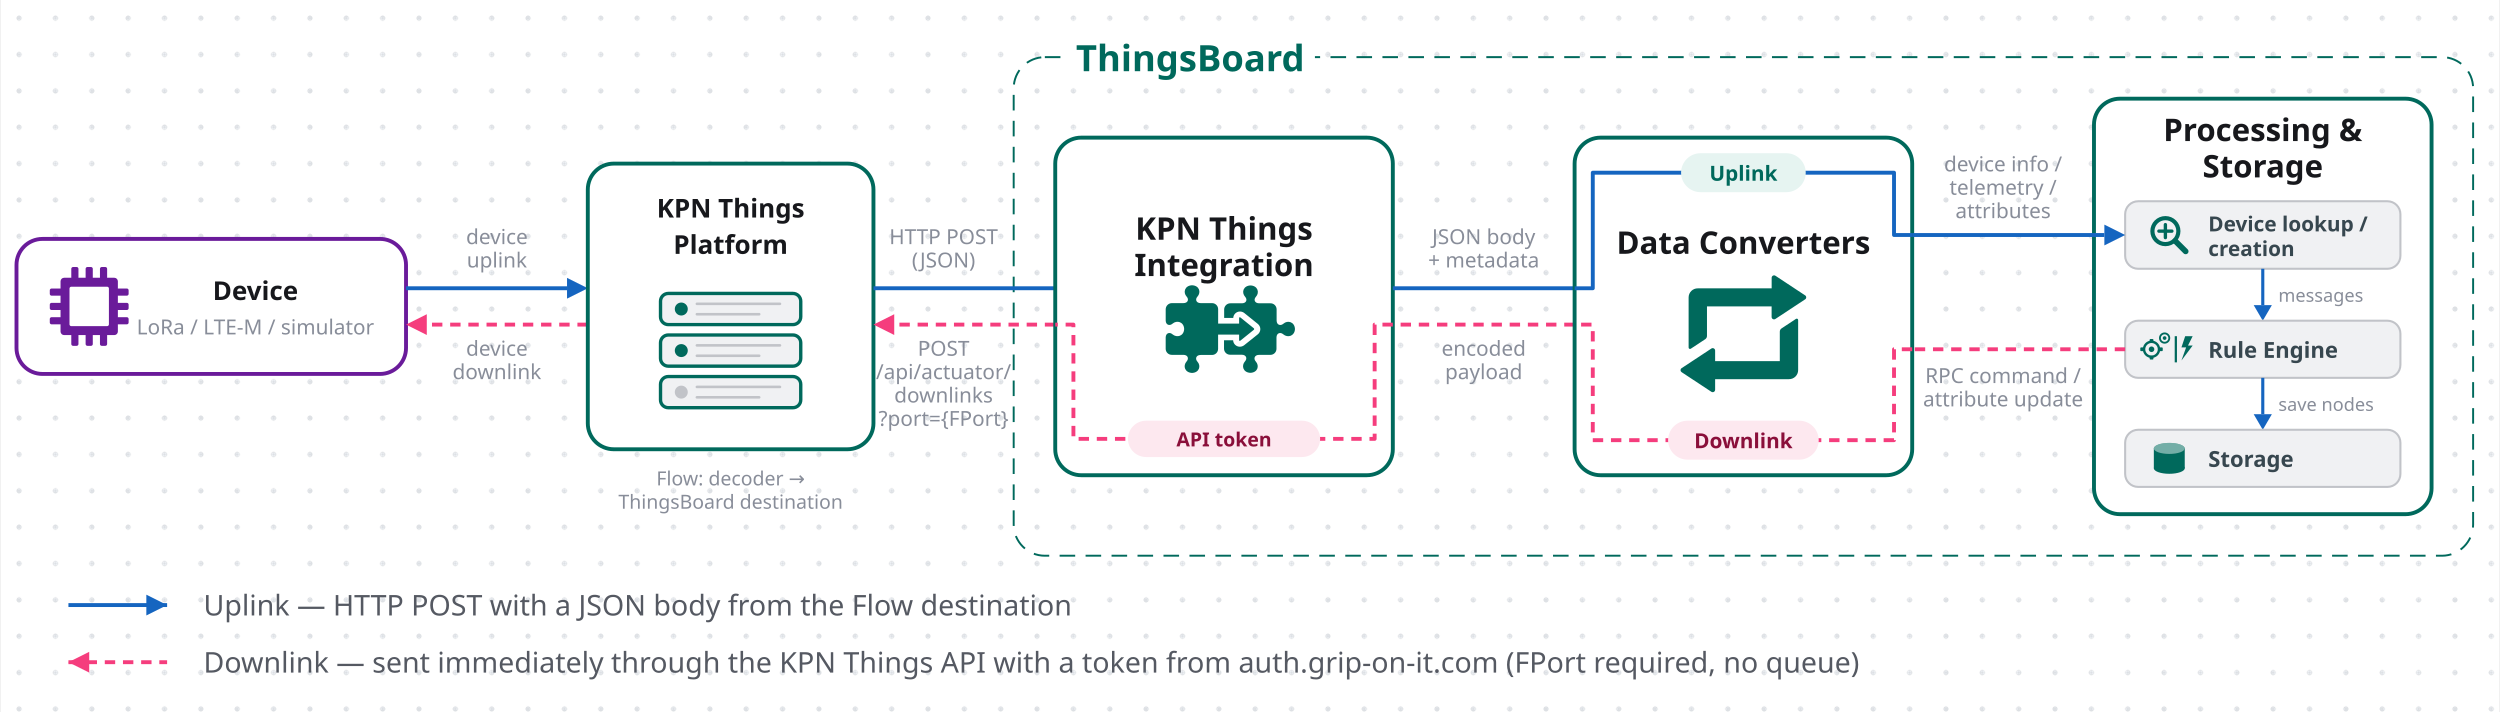
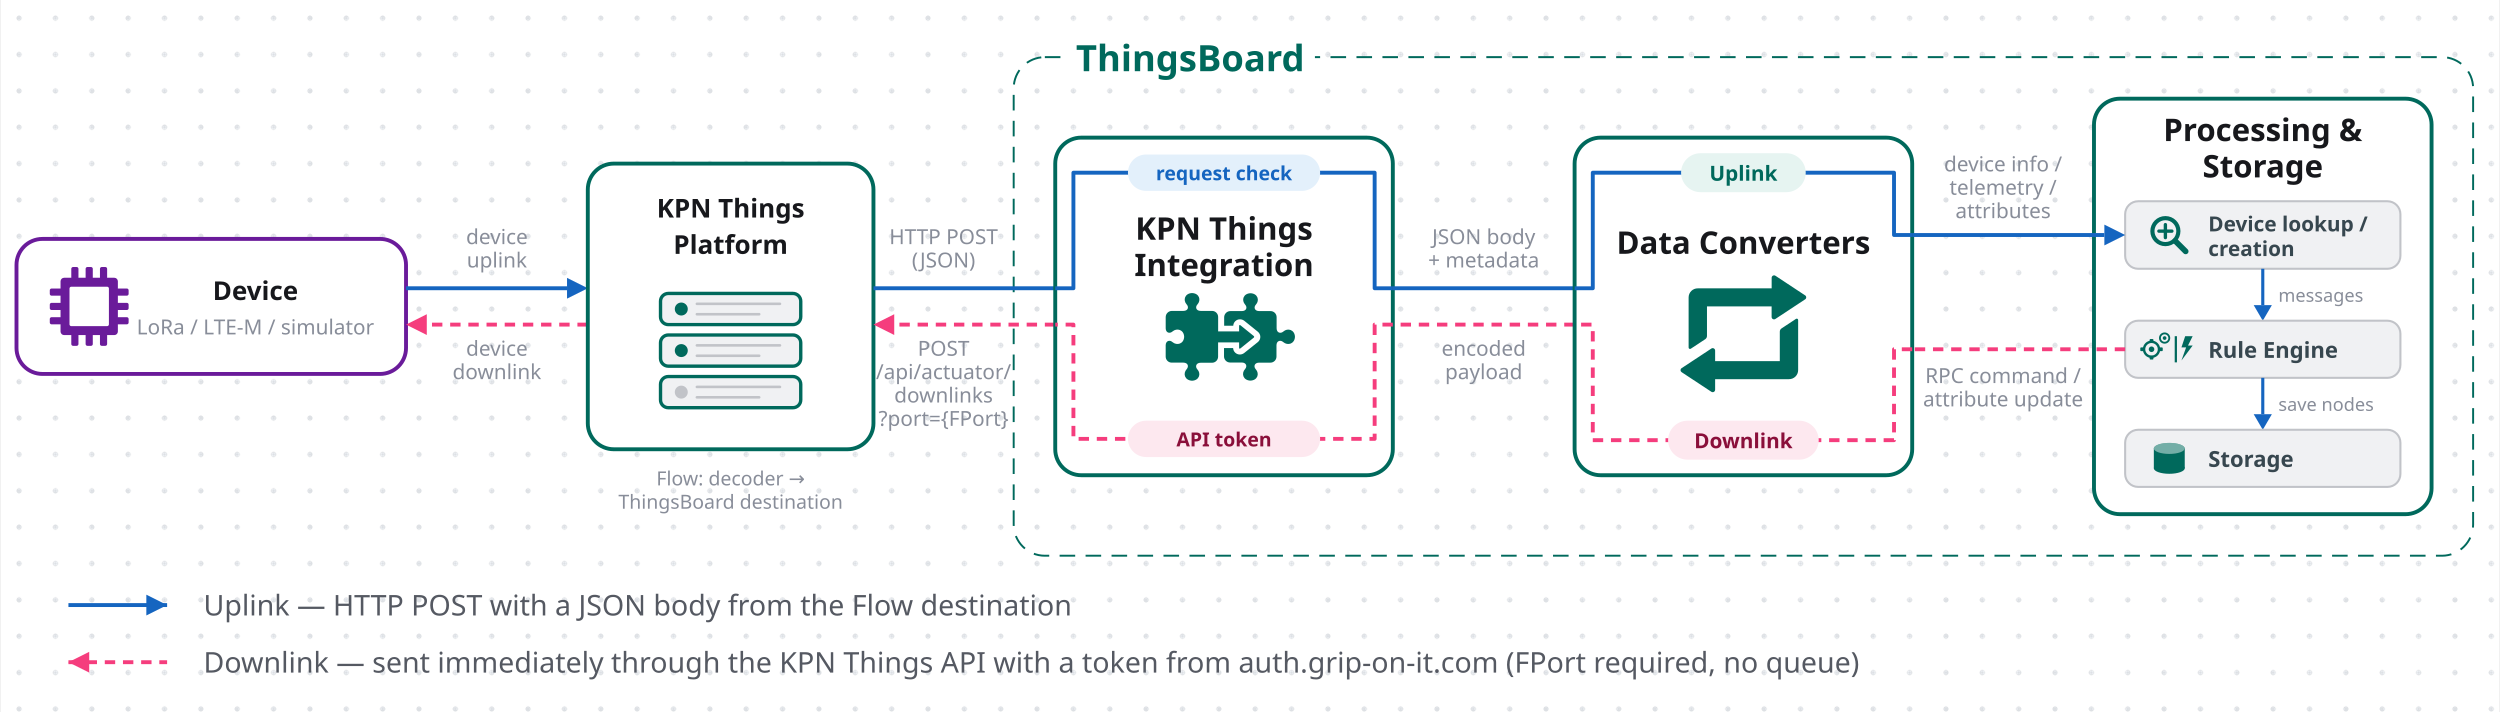
<svg xmlns="http://www.w3.org/2000/svg" width="1430" height="407" viewBox="0 0 962 274">
  <defs>
    <clipPath id="clip0">
      <path fill="#fff" d="M0 0h962v288H0z" />
    </clipPath>
    <pattern id="dots" width="14" height="14" x="0" y="0" patternUnits="userSpaceOnUse">
      <circle cx="7" cy="7" r="1" fill="#dde0e4" />
    </pattern>
  </defs>
  <g clip-path="url(#clip0)">
    <path fill="#fff" d="M0 0h962v288H0z" />
    <path fill="url(#dots)" d="M0 0h962v288H0z" />
    <g transform="translate(0 33)">
      <rect width="562" height="192" x="390" y="-11" fill="none" stroke="#00695c" stroke-dasharray="6,4" stroke-width=".75" rx="12" />
      <path fill="#fff" d="M410-18h96v14h-96z" />
      <text x="458" y="-11" fill="#00695c" dominant-baseline="central" font-family="system-ui,sans-serif" font-size="14" font-weight="600" text-anchor="middle" textLength="88">ThingsBoard</text>
      <rect width="150" height="52" x="6" y="59" fill="#fff" stroke="#6a1b9a" stroke-width="1.5" rx="10" />
      <g fill="#6a1b9a" transform="matrix(.69 0 0 .69 13.3 64.3)">
        <rect width="32" height="32" x="14" y="14" rx="2" />
        <rect width="22" height="22" x="19" y="19" fill="#fff" rx="1" />
        <rect width="4" height="7" x="20" y="8" rx="1" />
        <rect width="4" height="7" x="28" y="8" rx="1" />
        <rect width="4" height="7" x="36" y="8" rx="1" />
        <rect width="4" height="7" x="20" y="45" rx="1" />
        <rect width="4" height="7" x="28" y="45" rx="1" />
        <rect width="4" height="7" x="36" y="45" rx="1" />
        <rect width="7" height="4" x="8" y="20" rx="1" />
        <rect width="7" height="4" x="8" y="28" rx="1" />
        <rect width="7" height="4" x="8" y="36" rx="1" />
        <rect width="7" height="4" x="45" y="20" rx="1" />
        <rect width="7" height="4" x="45" y="28" rx="1" />
        <rect width="7" height="4" x="45" y="36" rx="1" />
      </g>
      <text x="98" y="79" fill="#17181c" dominant-baseline="middle" font-family="system-ui,sans-serif" font-size="10" font-weight="600" text-anchor="middle">Device</text>
      <text x="98" y="93" fill="#888d99" dominant-baseline="middle" font-family="system-ui,sans-serif" font-size="8" text-anchor="middle">LoRa / LTE-M / simulator</text>
      <path stroke="#1565c0" stroke-width="1.5" d="M156 78h62" />
      <path fill="#1565c0" d="m218 74 8 4-8 4z" />
      <text x="191" y="61" fill="#888d99" font-family="system-ui,sans-serif" font-size="8" text-anchor="middle">device</text>
      <text x="191" y="70" fill="#888d99" font-family="system-ui,sans-serif" font-size="8" text-anchor="middle">uplink</text>
      <path stroke="#f53d7d" stroke-dasharray="4,3" stroke-width="1.5" d="M226 92h-62" />
      <path fill="#f53d7d" d="m164 88-8 4 8 4z" />
      <text x="191" y="104" fill="#888d99" font-family="system-ui,sans-serif" font-size="8" text-anchor="middle">device</text>
      <text x="191" y="113" fill="#888d99" font-family="system-ui,sans-serif" font-size="8" text-anchor="middle">downlink</text>
      <rect width="110" height="110" x="226" y="30" fill="#fff" stroke="#00695c" stroke-width="1.5" rx="10" />
      <text x="281" y="43" fill="#17181c" dominant-baseline="hanging" font-family="system-ui,sans-serif" font-size="10" font-weight="600" text-anchor="middle">KPN Things</text>
      <text x="281" y="57" fill="#17181c" dominant-baseline="hanging" font-family="system-ui,sans-serif" font-size="10" font-weight="600" text-anchor="middle">Platform</text>
      <g fill="none" stroke="#00695c" stroke-linecap="round" stroke-width="1.3">
        <rect width="54" height="12" x="254" y="80" fill="#f0f1f3" rx="3" />
        <circle cx="262" cy="86" r="2.5" fill="#00695c" stroke="none" />
        <path stroke="#c1c3c8" stroke-width="1" d="M268 84h32m-32 4h24" />
        <rect width="54" height="12" x="254" y="96" fill="#f0f1f3" rx="3" />
        <circle cx="262" cy="102" r="2.5" fill="#00695c" stroke="none" />
        <path stroke="#c1c3c8" stroke-width="1" d="M268 100h32m-32 4h24" />
        <rect width="54" height="12" x="254" y="112" fill="#f0f1f3" rx="3" />
        <circle cx="262" cy="118" r="2.5" fill="#c1c3c8" stroke="none" />
        <path stroke="#c1c3c8" stroke-width="1" d="M268 116h32m-32 4h24" />
      </g>
      <text x="281" y="151" fill="#888d99" dominant-baseline="central" font-family="system-ui,sans-serif" font-size="7.5" text-anchor="middle">Flow: decoder →</text>
      <text x="281" y="160" fill="#888d99" dominant-baseline="central" font-family="system-ui,sans-serif" font-size="7.5" text-anchor="middle">ThingsBoard destination</text>
      <path stroke="#1565c0" stroke-width="1.5" d="M336 78H406" />
      <text x="363" y="61" fill="#888d99" font-family="system-ui,sans-serif" font-size="8" text-anchor="middle">HTTP POST</text>
      <text x="363" y="70" fill="#888d99" font-family="system-ui,sans-serif" font-size="8" text-anchor="middle">(JSON)</text>
      <path stroke="#f53d7d" stroke-dasharray="4,3" stroke-width="1.5" d="M406 92h-62" />
      <path fill="#f53d7d" d="m344 88-8 4 8 4z" />
      <text x="363" y="104" fill="#888d99" font-family="system-ui,sans-serif" font-size="8" text-anchor="middle">POST</text>
      <text x="363" y="113" fill="#888d99" font-family="system-ui,sans-serif" font-size="8" text-anchor="middle">/api/actuator/</text>
      <text x="363" y="122" fill="#888d99" font-family="system-ui,sans-serif" font-size="8" text-anchor="middle">downlinks</text>
      <text x="363" y="131" fill="#888d99" font-family="system-ui,sans-serif" font-size="8" text-anchor="middle" textLength="50" lengthAdjust="spacingAndGlyphs">?port={FPort}</text>
      <rect width="130" height="130" x="406" y="20" fill="#fff" stroke="#00695c" stroke-width="1.5" rx="10" />
      <text x="471" y="50" fill="#17181c" dominant-baseline="hanging" font-family="system-ui,sans-serif" font-size="12" font-weight="600" text-anchor="middle">KPN Things</text>
      <text x="471" y="64" fill="#17181c" dominant-baseline="hanging" font-family="system-ui,sans-serif" font-size="12" font-weight="600" text-anchor="middle">Integration</text>
-       <g fill="#00695c" transform="translate(471 104) scale(.6) translate(-471 -118)">
+       <g fill="#00695c" transform="translate(471 107) scale(.6) translate(-471 -118)">
        <path d="M437.48 117.4h7.39c3 0 3.7 2.45 2.14 4.21-2.58 2.87-1.2 7.16 3.43 7.41 4.64-.16 6.01-4.54 3.43-7.32-1.54-1.69-.86-4.22 2.14-4.22h7.22a3.9 3.9 0 0 0 3.96-3.88v-9.17h13.49v3.63c0 .33.42.5.78.25l8.68-7a.66.66 0 0 0 0-.93l-8.68-7c-.34-.25-.78 0-.78.34v3.63h-13.46v-9.26a3.9 3.9 0 0 0-3.95-3.88h-7.22c-3.01 0-3.7-2.45-2.14-4.13 2.58-2.87 1.2-7.17-3.44-7.33-4.63.16-6 4.54-3.43 7.33 1.55 1.68.87 4.13-2.14 4.13h-7.3a4 4 0 0 0-4.04 3.96v7.26c.08 2.87 2.58 3.53 4.3 2.02 2.92-2.54 7.38-1.19 7.55 3.36-.17 4.55-4.63 5.9-7.56 3.37-1.71-1.52-4.2-.85-4.3 2.01v7.33a3.87 3.87 0 0 0 3.93 3.88" />
        <path d="M474.95 117.33h7.4c3 0 3.7 2.53 2.13 4.22-2.58 2.86-1.2 7.24 3.43 7.4 4.64-.16 6.02-4.46 3.44-7.32-1.55-1.68-.87-4.21 2.14-4.21h7.22a3.9 3.9 0 0 0 3.95-3.88v-7.25c0-2.95 2.59-3.63 4.3-2.1 2.92 2.53 7.39 1.18 7.56-3.36-.17-4.55-4.64-5.9-7.47-3.37-1.72 1.52-4.3.85-4.3-2.1V88.2a3.9 3.9 0 0 0-3.96-3.88h-7.22c-3 0-3.7-2.45-2.14-4.13 2.58-2.78 1.2-7.16-3.43-7.33-4.64.17-6.01 4.47-3.43 7.33 1.54 1.68.86 4.13-2.14 4.13h-7.3a4 4 0 0 0-4.05 3.97v5.44h5.84a4.3 4.3 0 0 1 4.3-4.13 4.5 4.5 0 0 1 2.75.93l8.68 7a4.27 4.27 0 0 1 0 6.73l-8.76 7c-.78.58-1.72.93-2.75.93a4.3 4.3 0 0 1-4.3-4.13h-5.85v5.4a3.9 3.9 0 0 0 3.96 3.87" />
      </g>
      <path stroke="#f53d7d" stroke-dasharray="4,3" stroke-width="1.5" fill="none" stroke-linejoin="round" d="M536 92H529V136H413V92H406" />
      <rect width="74" height="14" x="434" y="129" fill="#fde8ef" rx="7" />
+       <path stroke="#1565c0" stroke-width="1.5" fill="none" stroke-linejoin="round" d="M406 78H413V33.5H529V78H536" />
+       <rect width="74" height="14" x="434" y="26.5" fill="#e3f0fb" rx="7" />
+       <text x="471" y="33.5" fill="#1565c0" dominant-baseline="central" font-family="system-ui,sans-serif" font-size="7.5" font-weight="700" text-anchor="middle">request check</text>
      <text x="471" y="136" fill="#8a0f3a" dominant-baseline="central" font-family="system-ui,sans-serif" font-size="7.5" font-weight="700" text-anchor="middle">API token</text>
      <path stroke="#1565c0" stroke-width="1.5" d="M536 78H606" />
      <text x="571" y="61" fill="#888d99" font-family="system-ui,sans-serif" font-size="8" text-anchor="middle">JSON body</text>
      <text x="571" y="70" fill="#888d99" font-family="system-ui,sans-serif" font-size="8" text-anchor="middle">+ metadata</text>
      <path stroke="#f53d7d" stroke-dasharray="4,3" stroke-width="1.5" d="M606 92H536" />
      <text x="571" y="104" fill="#888d99" font-family="system-ui,sans-serif" font-size="8" text-anchor="middle">encoded</text>
      <text x="571" y="113" fill="#888d99" font-family="system-ui,sans-serif" font-size="8" text-anchor="middle">payload</text>
      <rect width="130" height="130" x="606" y="20" fill="#fff" stroke="#00695c" stroke-width="1.5" rx="10" />
      <path stroke="#1565c0" stroke-width="1.5" fill="none" stroke-linejoin="round" d="M606 78H613V33.5H729V57.5H736" />
      <path stroke="#f53d7d" stroke-width="1.5" stroke-dasharray="4,3" fill="none" stroke-linejoin="round" d="M736 101.5H729V136.5H613V92H606" />
      <rect width="48" height="15" x="647" y="26" fill="#e6f4f1" rx="7.5" />
      <text x="671" y="33.5" fill="#00695c" dominant-baseline="central" font-family="system-ui,sans-serif" font-size="8" font-weight="700" text-anchor="middle">Uplink</text>
      <text x="671" y="60.5" fill="#17181c" dominant-baseline="middle" font-family="system-ui,sans-serif" font-size="12" font-weight="600" text-anchor="middle">Data Converters</text>
      <g transform="translate(671 95.5) scale(.85) translate(-669.6 -85.1)">
        <g fill="#00695c">
          <path d="m697.58 67.75-13.46-8.89a1.1 1.1 0 0 0-1.72.9v4.8h-33.46a4.1 4.1 0 0 0-4.16 4.08V91.4c0 .49.57.79.98.51l6.54-4.31c.5-.32.8-.88.8-1.48v-13.4h29.28v4.8c0 .88.98 1.4 1.72.9l13.46-8.88c.68-.43.68-1.37.02-1.8m-4.16 10.64-6.53 4.32c-.5.32-.8.87-.8 1.47v13.37h-29.3v-4.8a1.1 1.1 0 0 0-1.73-.9l-13.46 8.88a1.07 1.07 0 0 0 0 1.8l13.46 8.88a1.1 1.1 0 0 0 1.73-.9v-4.8h33.43a4.1 4.1 0 0 0 4.18-4.08V78.89a.62.62 0 0 0-.98-.5" />
        </g>
      </g>
      <rect width="58" height="15" x="642" y="129" fill="#fde8ef" rx="7.5" />
      <text x="671" y="136.5" fill="#8a0f3a" dominant-baseline="central" font-family="system-ui,sans-serif" font-size="8" font-weight="700" text-anchor="middle">Downlink</text>
      <text x="771" y="33" fill="#888d99" font-family="system-ui,sans-serif" font-size="8" text-anchor="middle">device info /</text>
      <text x="771" y="42" fill="#888d99" font-family="system-ui,sans-serif" font-size="8" text-anchor="middle">telemetry /</text>
      <text x="771" y="51" fill="#888d99" font-family="system-ui,sans-serif" font-size="8" text-anchor="middle">attributes</text>
      <text x="771" y="114.5" fill="#888d99" font-family="system-ui,sans-serif" font-size="8" text-anchor="middle">RPC command /</text>
      <text x="771" y="123.5" fill="#888d99" font-family="system-ui,sans-serif" font-size="8" text-anchor="middle">attribute update</text>
      <rect width="130" height="160" x="806" y="5" fill="#fff" stroke="#00695c" stroke-width="1.5" rx="10" />
      <text x="871" y="12" fill="#17181c" dominant-baseline="hanging" font-family="system-ui,sans-serif" font-size="12" font-weight="600" text-anchor="middle">Processing &amp;</text>
      <text x="871" y="26" fill="#17181c" dominant-baseline="hanging" font-family="system-ui,sans-serif" font-size="12" font-weight="600" text-anchor="middle">Storage</text>
      <rect width="106" height="26" x="818" y="44.5" fill="#f0f1f3" stroke="#c1c3c8" stroke-width=".8" rx="5" />
      <g fill="none" stroke="#00695c" stroke-linecap="round">
        <circle cx="833.5" cy="56" r="5" stroke-width="1.6" />
        <path stroke-width="2.2" d="m837.3 59.8 4 4" />
        <path stroke-width="1.3" d="M831 56h5M833.5 53.5v5" />
      </g>
      <text x="850" y="53" fill="#37474f" dominant-baseline="central" font-family="system-ui,sans-serif" font-size="8" font-weight="600">Device lookup /</text>
      <text x="850" y="62.5" fill="#37474f" dominant-baseline="central" font-family="system-ui,sans-serif" font-size="8" font-weight="600">creation</text>
      <path stroke="#1565c0" stroke-width="1.2" d="M871 70.5v14" />
      <path fill="#1565c0" d="m867.5 84.5 3.5 6 3.5-6z" />
      <text x="877" y="80.5" fill="#888d99" font-family="system-ui,sans-serif" font-size="7" dominant-baseline="central">messages</text>
      <rect width="106" height="22" x="818" y="90.5" fill="#f0f1f3" stroke="#c1c3c8" stroke-width=".8" rx="5" />
      <g transform="translate(835 101.5) scale(.72) translate(-723.5 -135)">
        <g fill="#00695c" transform="translate(49)">
          <circle cx="665" cy="135" r="4" fill="none" stroke="#00695c" stroke-width="1.3" />
          <circle cx="665" cy="135" r="1.5" />
          <rect width="2" height="2" x="664" y="129.5" rx=".4" />
          <rect width="2" height="2" x="664" y="138.5" rx=".4" />
          <rect width="2" height="2" x="659" y="134" rx=".4" />
          <rect width="2" height="2" x="669" y="134" rx=".4" />
          <circle cx="672" cy="129" r="2.5" fill="none" stroke="#00695c" />
          <circle cx="672" cy="129" r="1" />
          <path stroke="#00695c" stroke-width="1.2" d="M678 128v14" />
          <path d="m683 128-2 6h2.5l-2.5 7 6-8h-2.5l2.5-5z" />
        </g>
      </g>
      <text x="850" y="101.5" fill="#37474f" dominant-baseline="central" font-family="system-ui,sans-serif" font-size="8.5" font-weight="600">Rule Engine</text>
      <path stroke="#1565c0" stroke-width="1.2" d="M871 112.5v14" />
      <path fill="#1565c0" d="m867.5 126.5 3.5 6 3.5-6z" />
      <text x="877" y="122.5" fill="#888d99" font-family="system-ui,sans-serif" font-size="7" dominant-baseline="central">save nodes</text>
      <rect width="106" height="22" x="818" y="132.5" fill="#f0f1f3" stroke="#c1c3c8" stroke-width=".8" rx="5" />
      <g transform="translate(835 143.5) scale(.85) translate(-714 -63)">
        <g fill="#00695c" transform="translate(45 -6.5)">
          <ellipse cx="669" cy="65" rx="7" ry="2.5" />
          <path d="M662 65h14v9h-14z" />
          <ellipse cx="669" cy="74" rx="7" ry="2.5" />
          <ellipse cx="669" cy="65" fill="#e6f4f1" opacity=".5" rx="7" ry="2.5" />
        </g>
      </g>
      <text x="850" y="143.5" fill="#37474f" dominant-baseline="central" font-family="system-ui,sans-serif" font-size="8.5" font-weight="600">Storage</text>
      <path stroke="#f53d7d" stroke-width="1.5" stroke-dasharray="4,3" fill="none" stroke-linejoin="round" d="M818 101.5H736" />
      <path stroke="#1565c0" stroke-width="1.5" d="M736 57.5h74" />
      <path fill="#1565c0" d="m810 53.5 8 4-8 4z" />
      <path stroke="#1565c0" stroke-width="1.5" d="M26 200h38" />
      <path fill="#1565c0" d="m56 196 8 4-8 4z" />
      <text x="78" y="204" fill="#555962" font-family="system-ui,sans-serif" font-size="11">Uplink — HTTP POST with a JSON body from the Flow destination</text>
      <path stroke="#f53d7d" stroke-dasharray="4,3" stroke-width="1.5" d="M26 222h38" />
      <path fill="#f53d7d" d="m34 218-8 4 8 4z" />
      <text x="78" y="226" fill="#555962" font-family="system-ui,sans-serif" font-size="11">Downlink — sent immediately through the KPN Things API with a token from auth.grip-on-it.com (FPort required, no queue)</text>
    </g>
  </g>
</svg>
